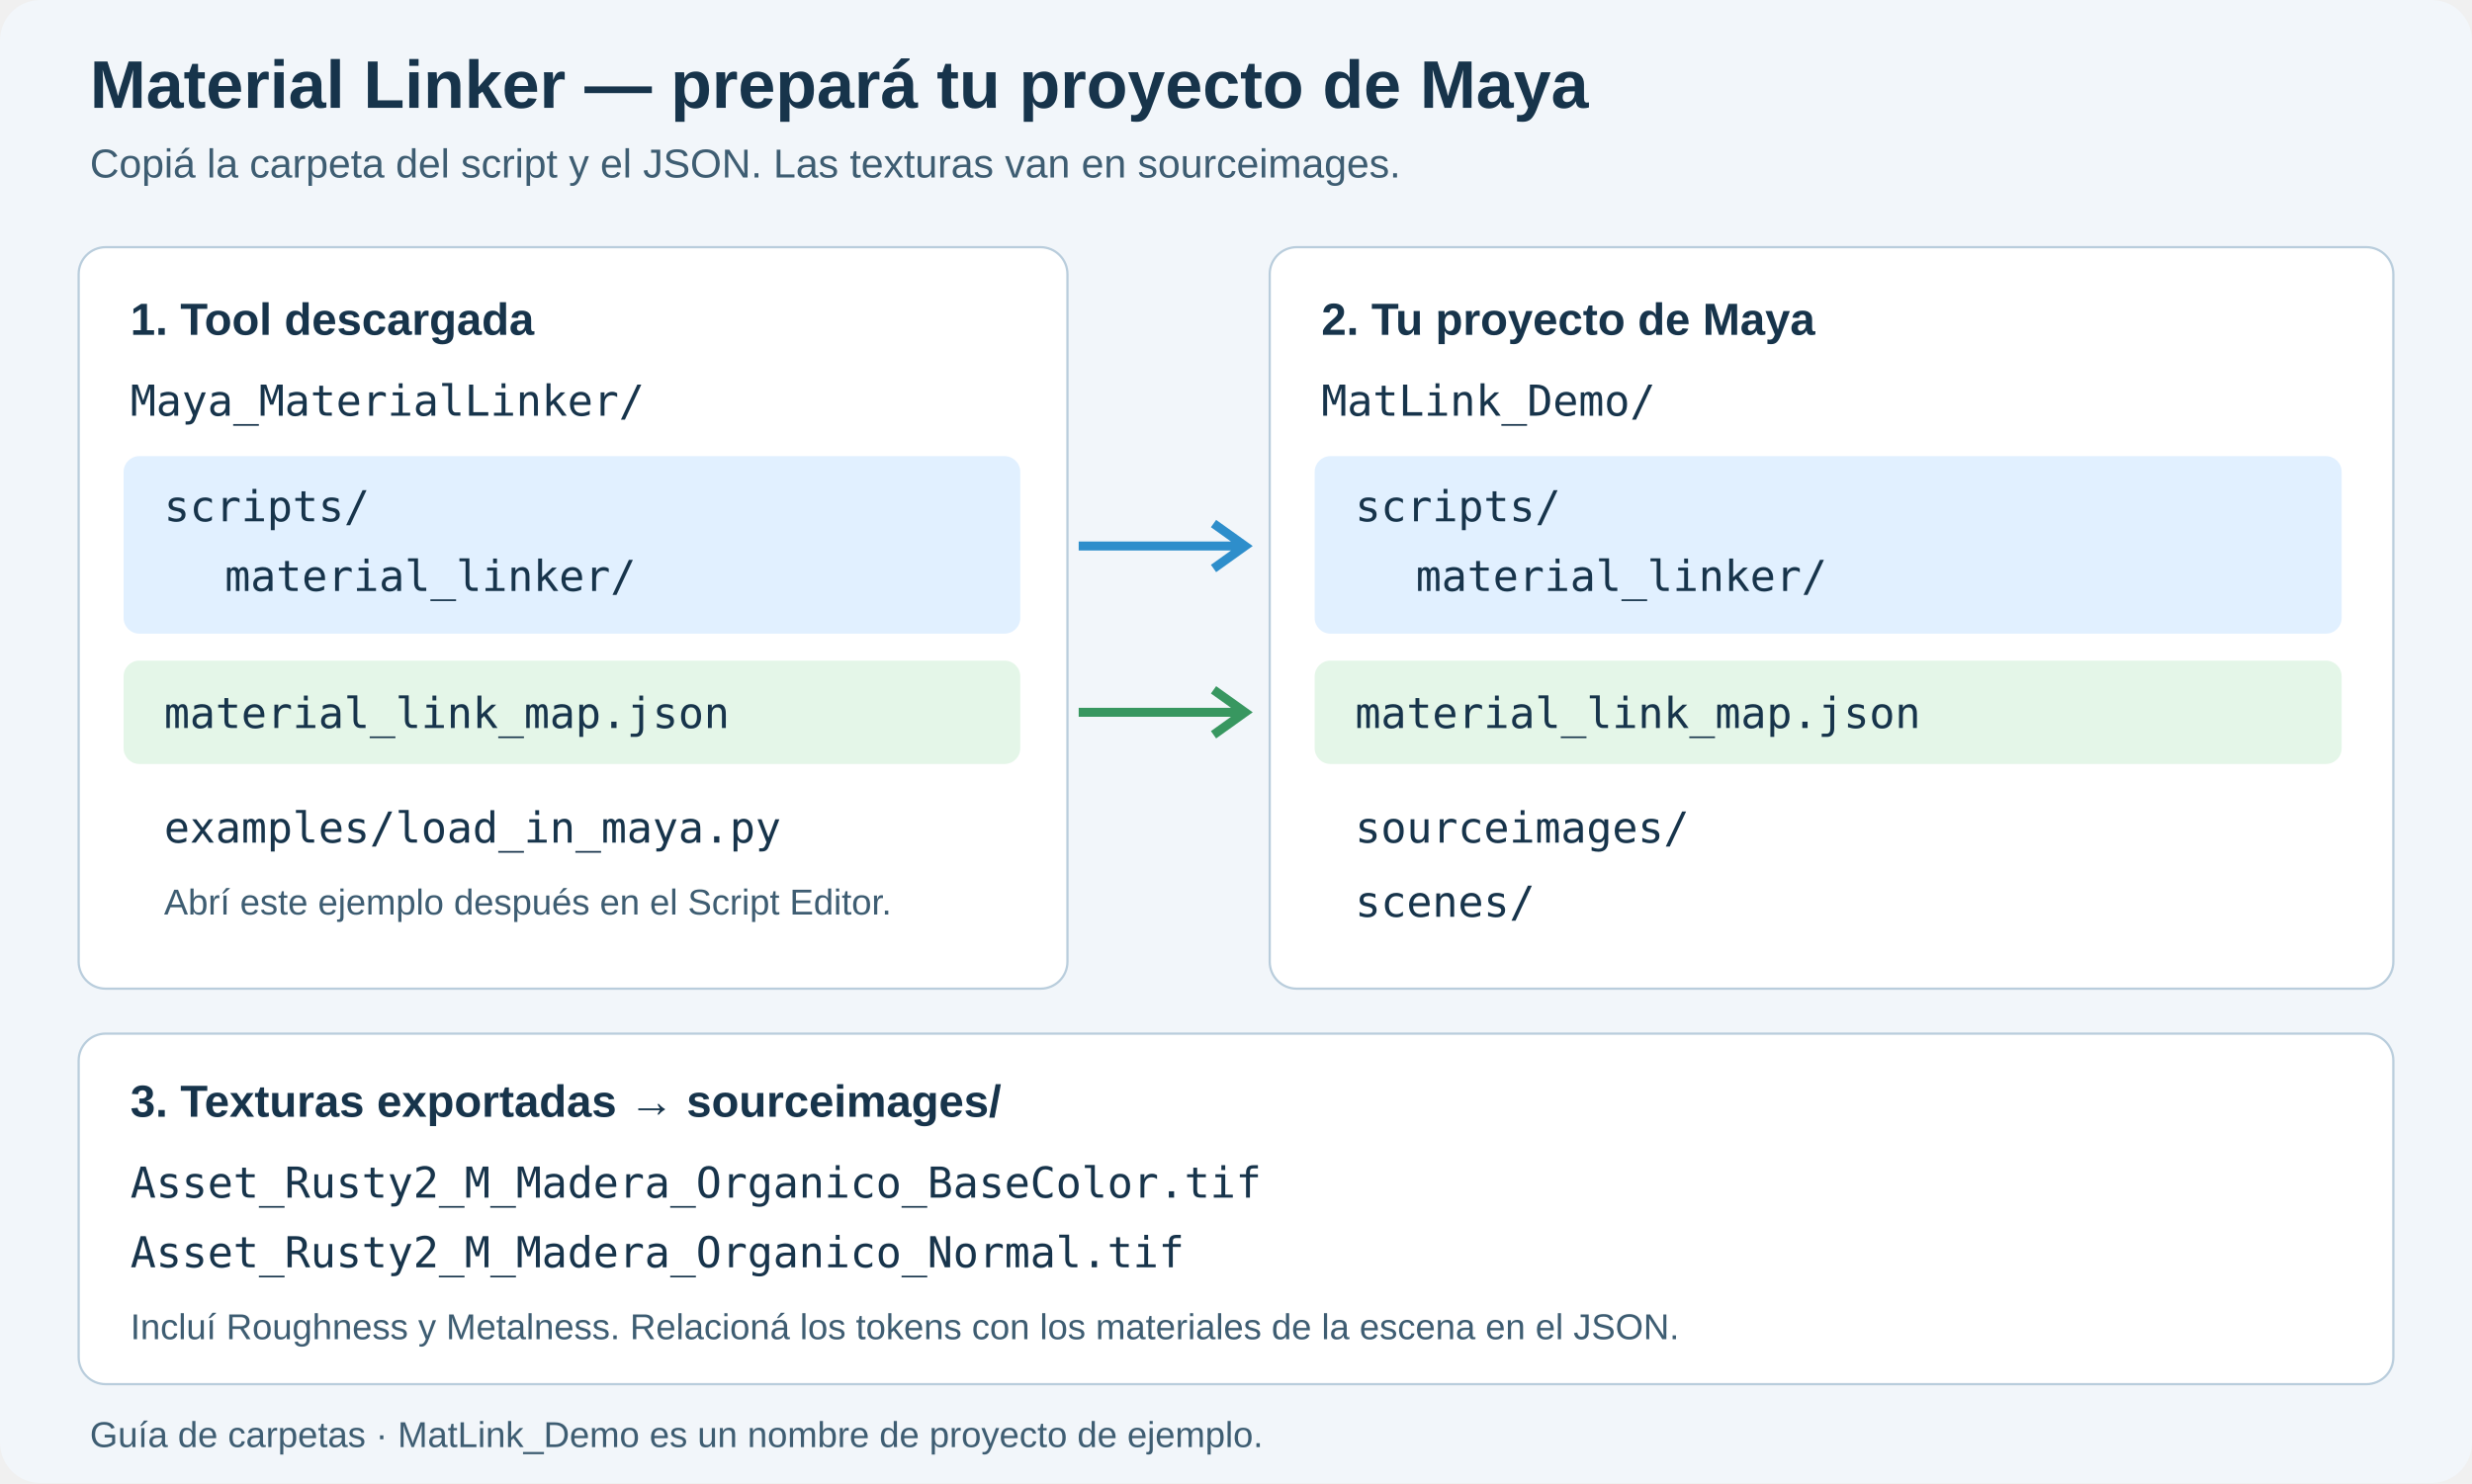
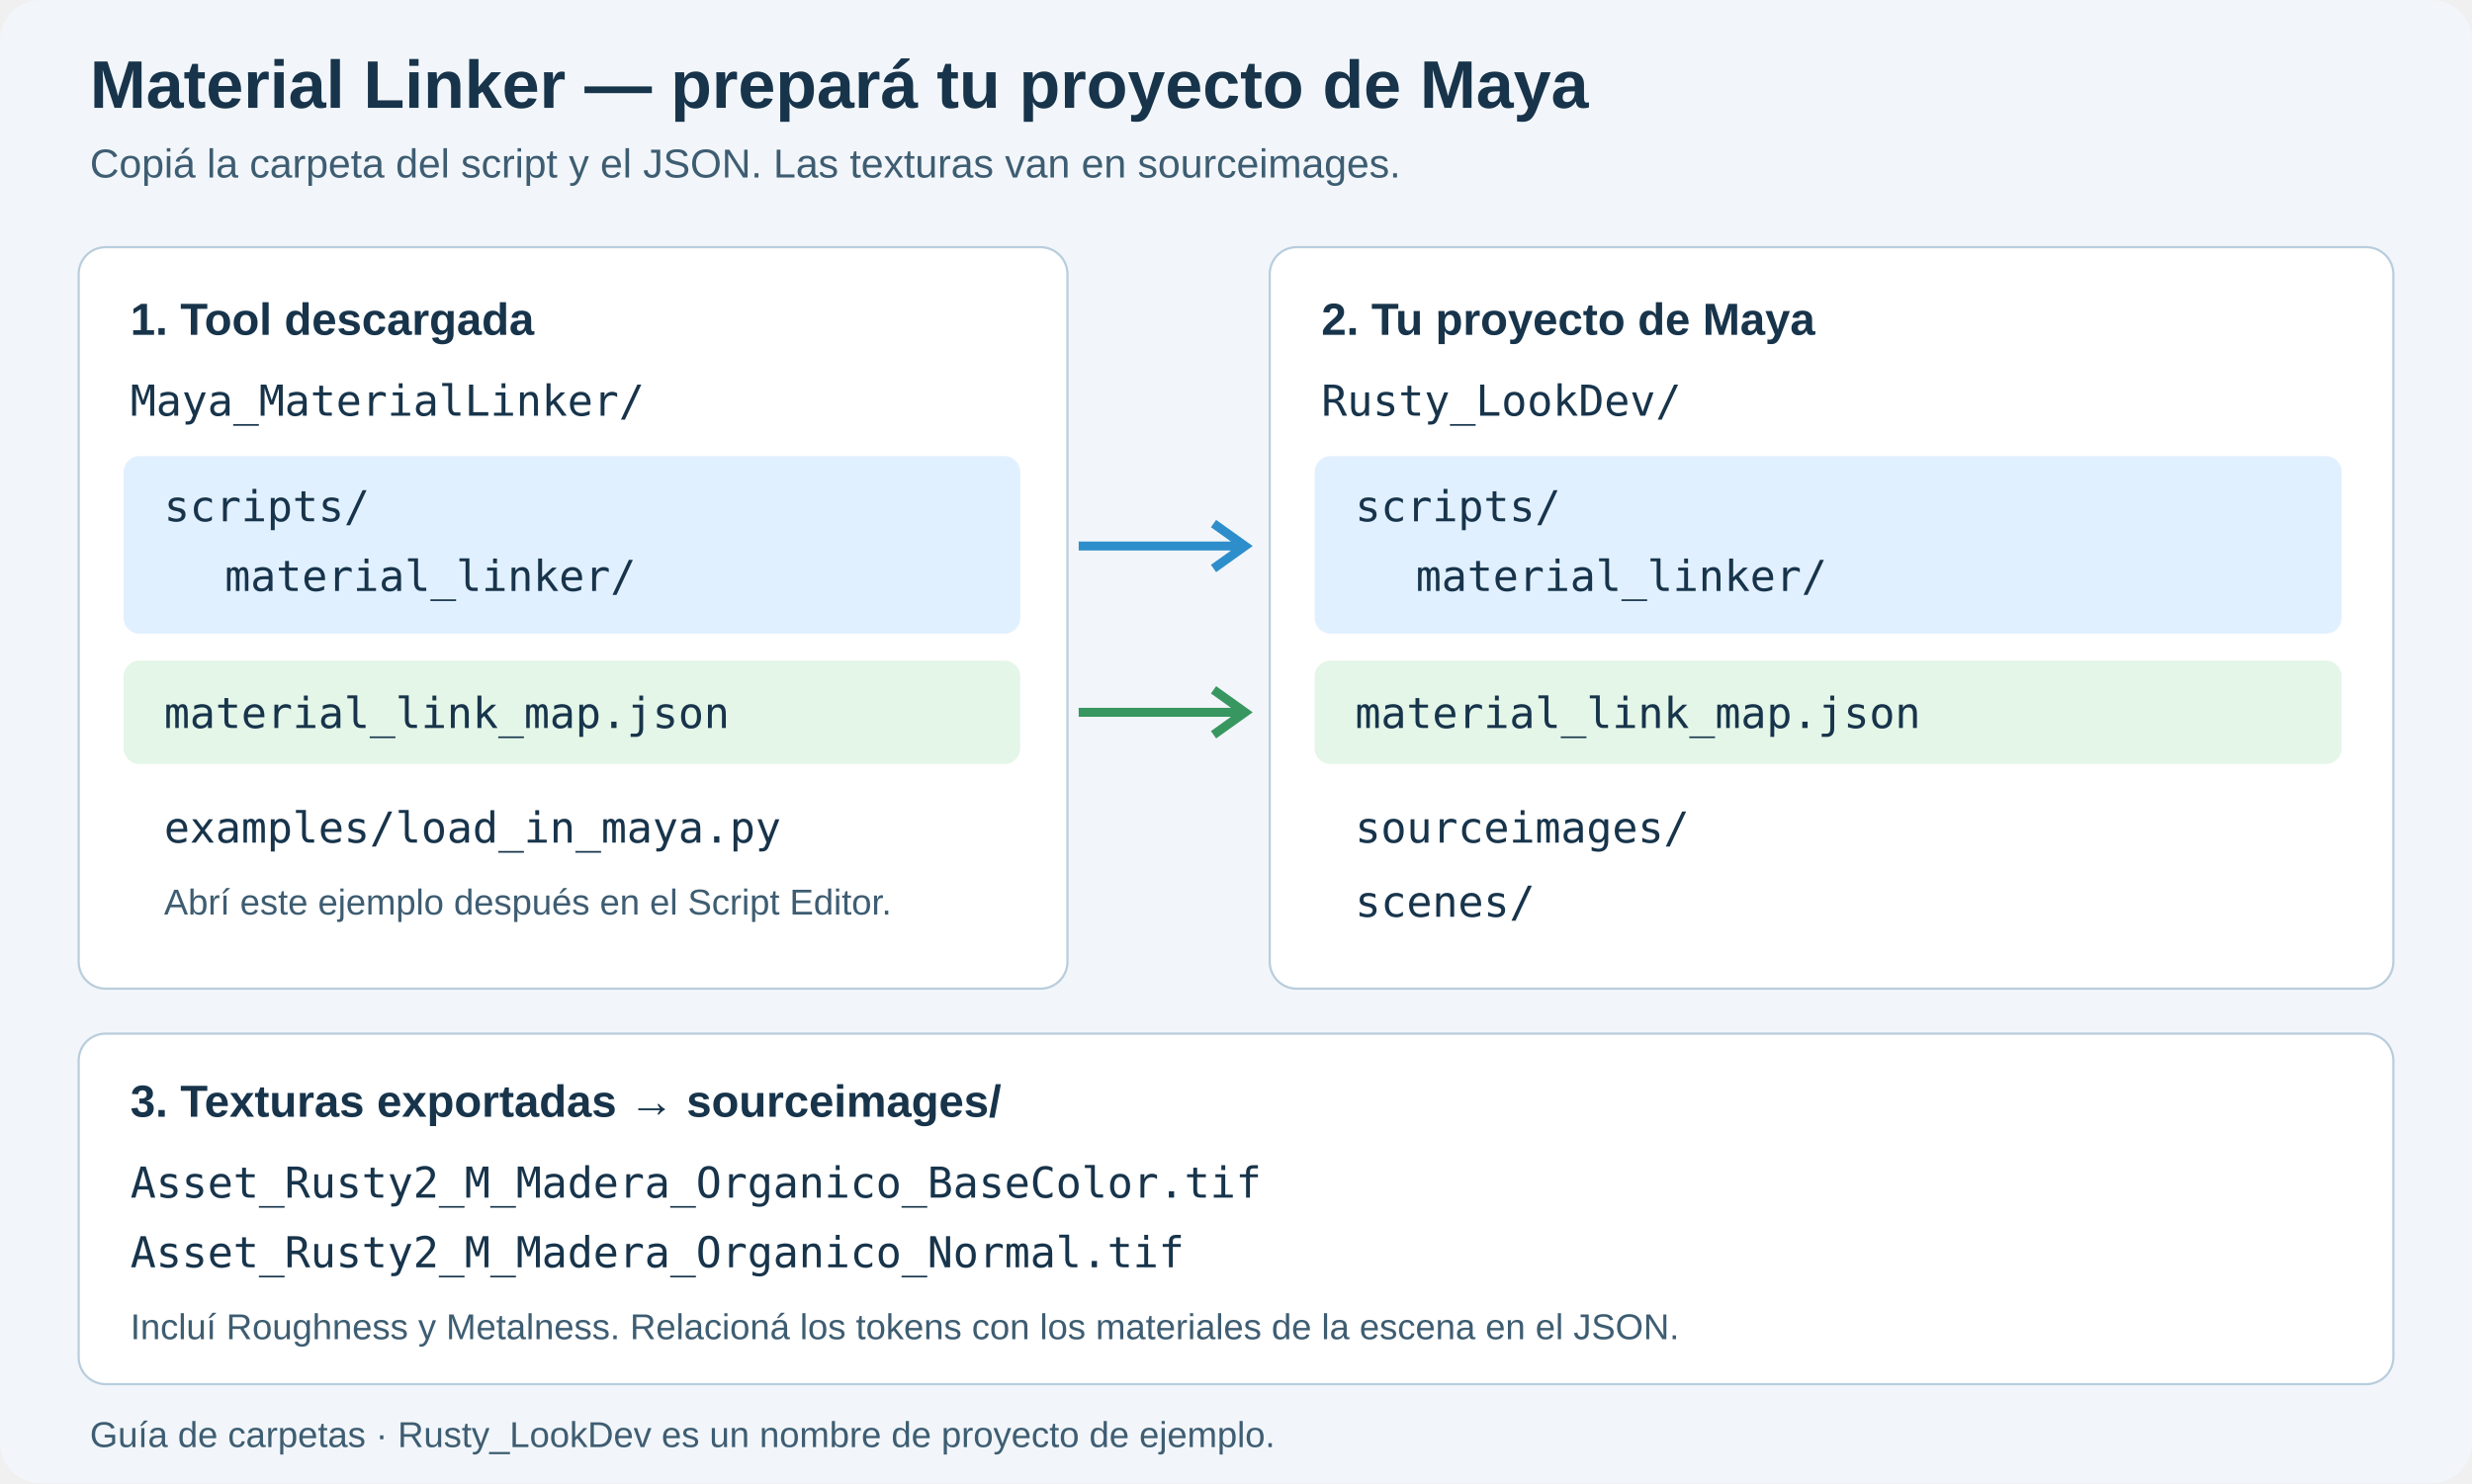
<svg xmlns="http://www.w3.org/2000/svg" width="1100" height="660" viewBox="0 0 1100 660">
  <rect width="1100" height="660" rx="18" fill="#f2f6fa" />
  <style>text{font-family:Segoe UI,Arial,sans-serif;fill:#17344b}.title{font-size:30px;font-weight:700}.sub{font-size:20px;font-weight:600}.code{font-family:Consolas,monospace;font-size:19px}.hint{font-size:18px;fill:#3e5d72}.small{font-size:16px;fill:#3e5d72}</style>
  <text x="40" y="48" class="title">Material Linker — prepará tu proyecto de Maya</text>
  <text x="40" y="79" class="hint">Copiá la carpeta del script y el JSON. Las texturas van en sourceimages.</text>
  <rect x="35" y="110" width="440" height="330" rx="12" fill="white" stroke="#b9cddc" />
  <text x="58" y="149" class="sub">1. Tool descargada</text>
  <text x="58" y="185" class="code">Maya_MaterialLinker/</text>
  <rect x="55" y="203" width="399" height="79" rx="7" fill="#e1f0ff" />
  <text x="73" y="232" class="code">scripts/</text>
  <text x="100" y="263" class="code">material_linker/</text>
  <rect x="55" y="294" width="399" height="46" rx="7" fill="#e4f6e8" />
  <text x="73" y="324" class="code">material_link_map.json</text>
  <text x="73" y="375" class="code">examples/load_in_maya.py</text>
  <text x="73" y="407" class="small">Abrí este ejemplo después en el Script Editor.</text>
  <rect x="565" y="110" width="500" height="330" rx="12" fill="white" stroke="#b9cddc" />
  <text x="588" y="149" class="sub">2. Tu proyecto de Maya</text>
-   <text x="588" y="185" class="code">MatLink_Demo/</text>
+   <text x="588" y="185" class="code">Rusty_LookDev/</text>
  <rect x="585" y="203" width="457" height="79" rx="7" fill="#e1f0ff" />
  <text x="603" y="232" class="code">scripts/</text>
  <text x="630" y="263" class="code">material_linker/</text>
  <rect x="585" y="294" width="457" height="46" rx="7" fill="#e4f6e8" />
  <text x="603" y="324" class="code">material_link_map.json</text>
  <text x="603" y="375" class="code">sourceimages/</text>
  <text x="603" y="408" class="code">scenes/</text>
  <path d="M480 243 H552 M540 233 L554 243 L540 253" fill="none" stroke="#2e8ecb" stroke-width="4" />
  <path d="M480 317 H552 M540 307 L554 317 L540 327" fill="none" stroke="#389760" stroke-width="4" />
  <rect x="35" y="460" width="1030" height="156" rx="12" fill="white" stroke="#b9cddc" />
  <text x="58" y="497" class="sub">3. Texturas exportadas → sourceimages/</text>
  <text x="58" y="533" class="code">Asset_Rusty2_M_Madera_Organico_BaseColor.tif</text>
  <text x="58" y="564" class="code">Asset_Rusty2_M_Madera_Organico_Normal.tif</text>
  <text x="58" y="596" class="small">Incluí Roughness y Metalness. Relacioná los tokens con los materiales de la escena en el JSON.</text>
-   <text x="40" y="644" class="small">Guía de carpetas · MatLink_Demo es un nombre de proyecto de ejemplo.</text>
+   <text x="40" y="644" class="small">Guía de carpetas · Rusty_LookDev es un nombre de proyecto de ejemplo.</text>
</svg>
